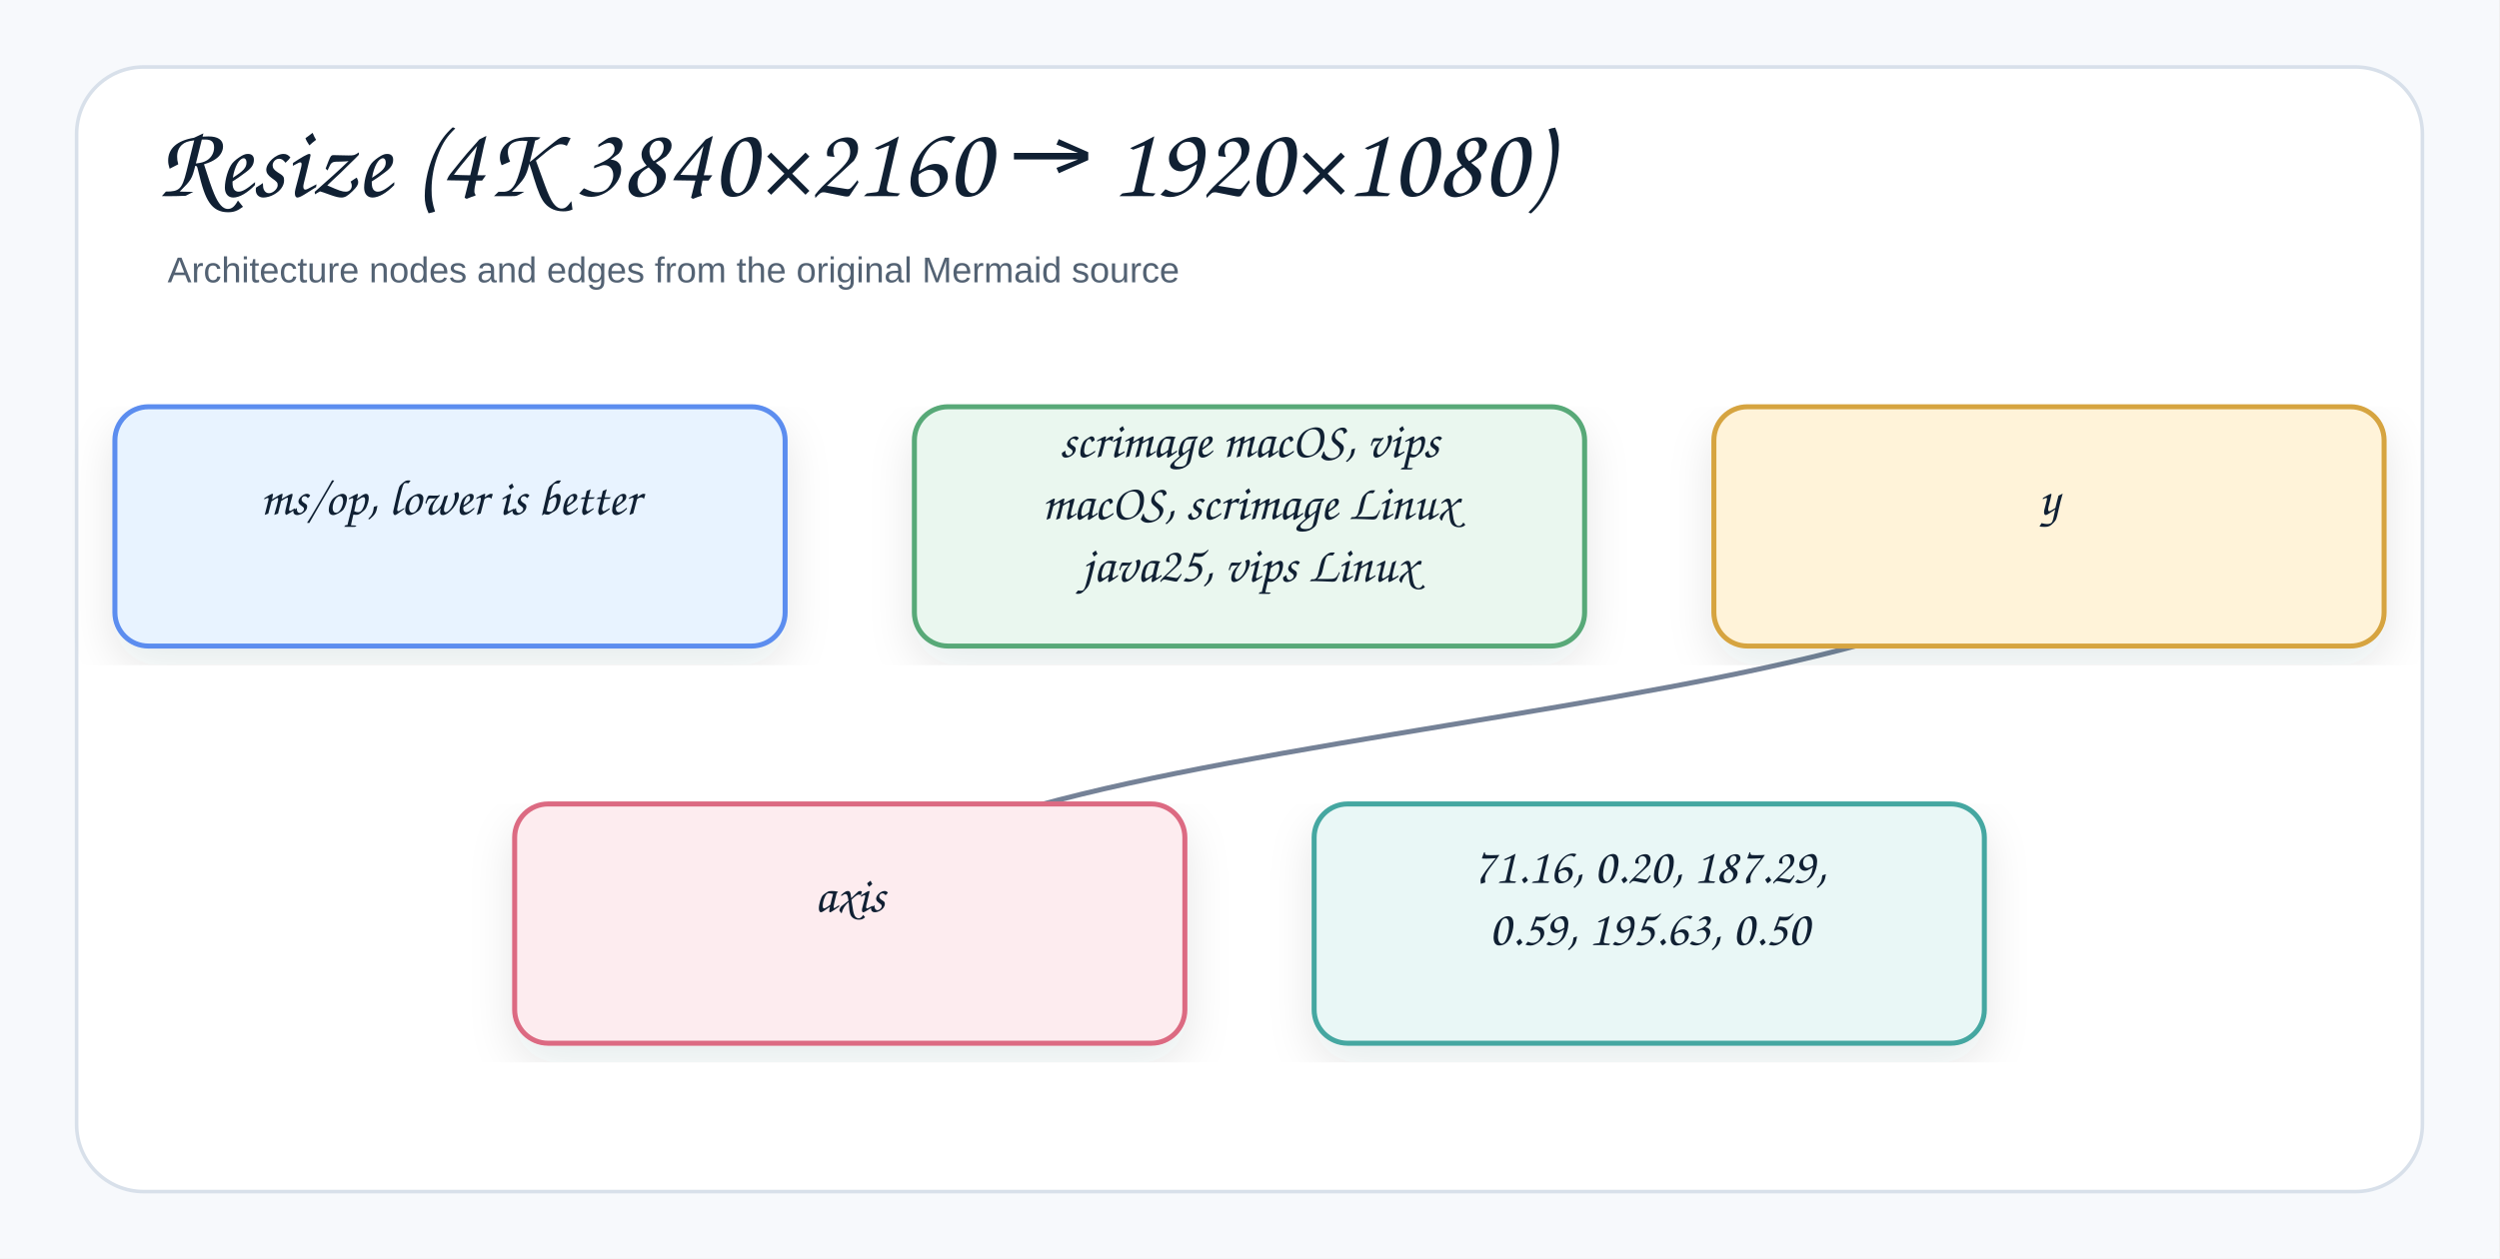
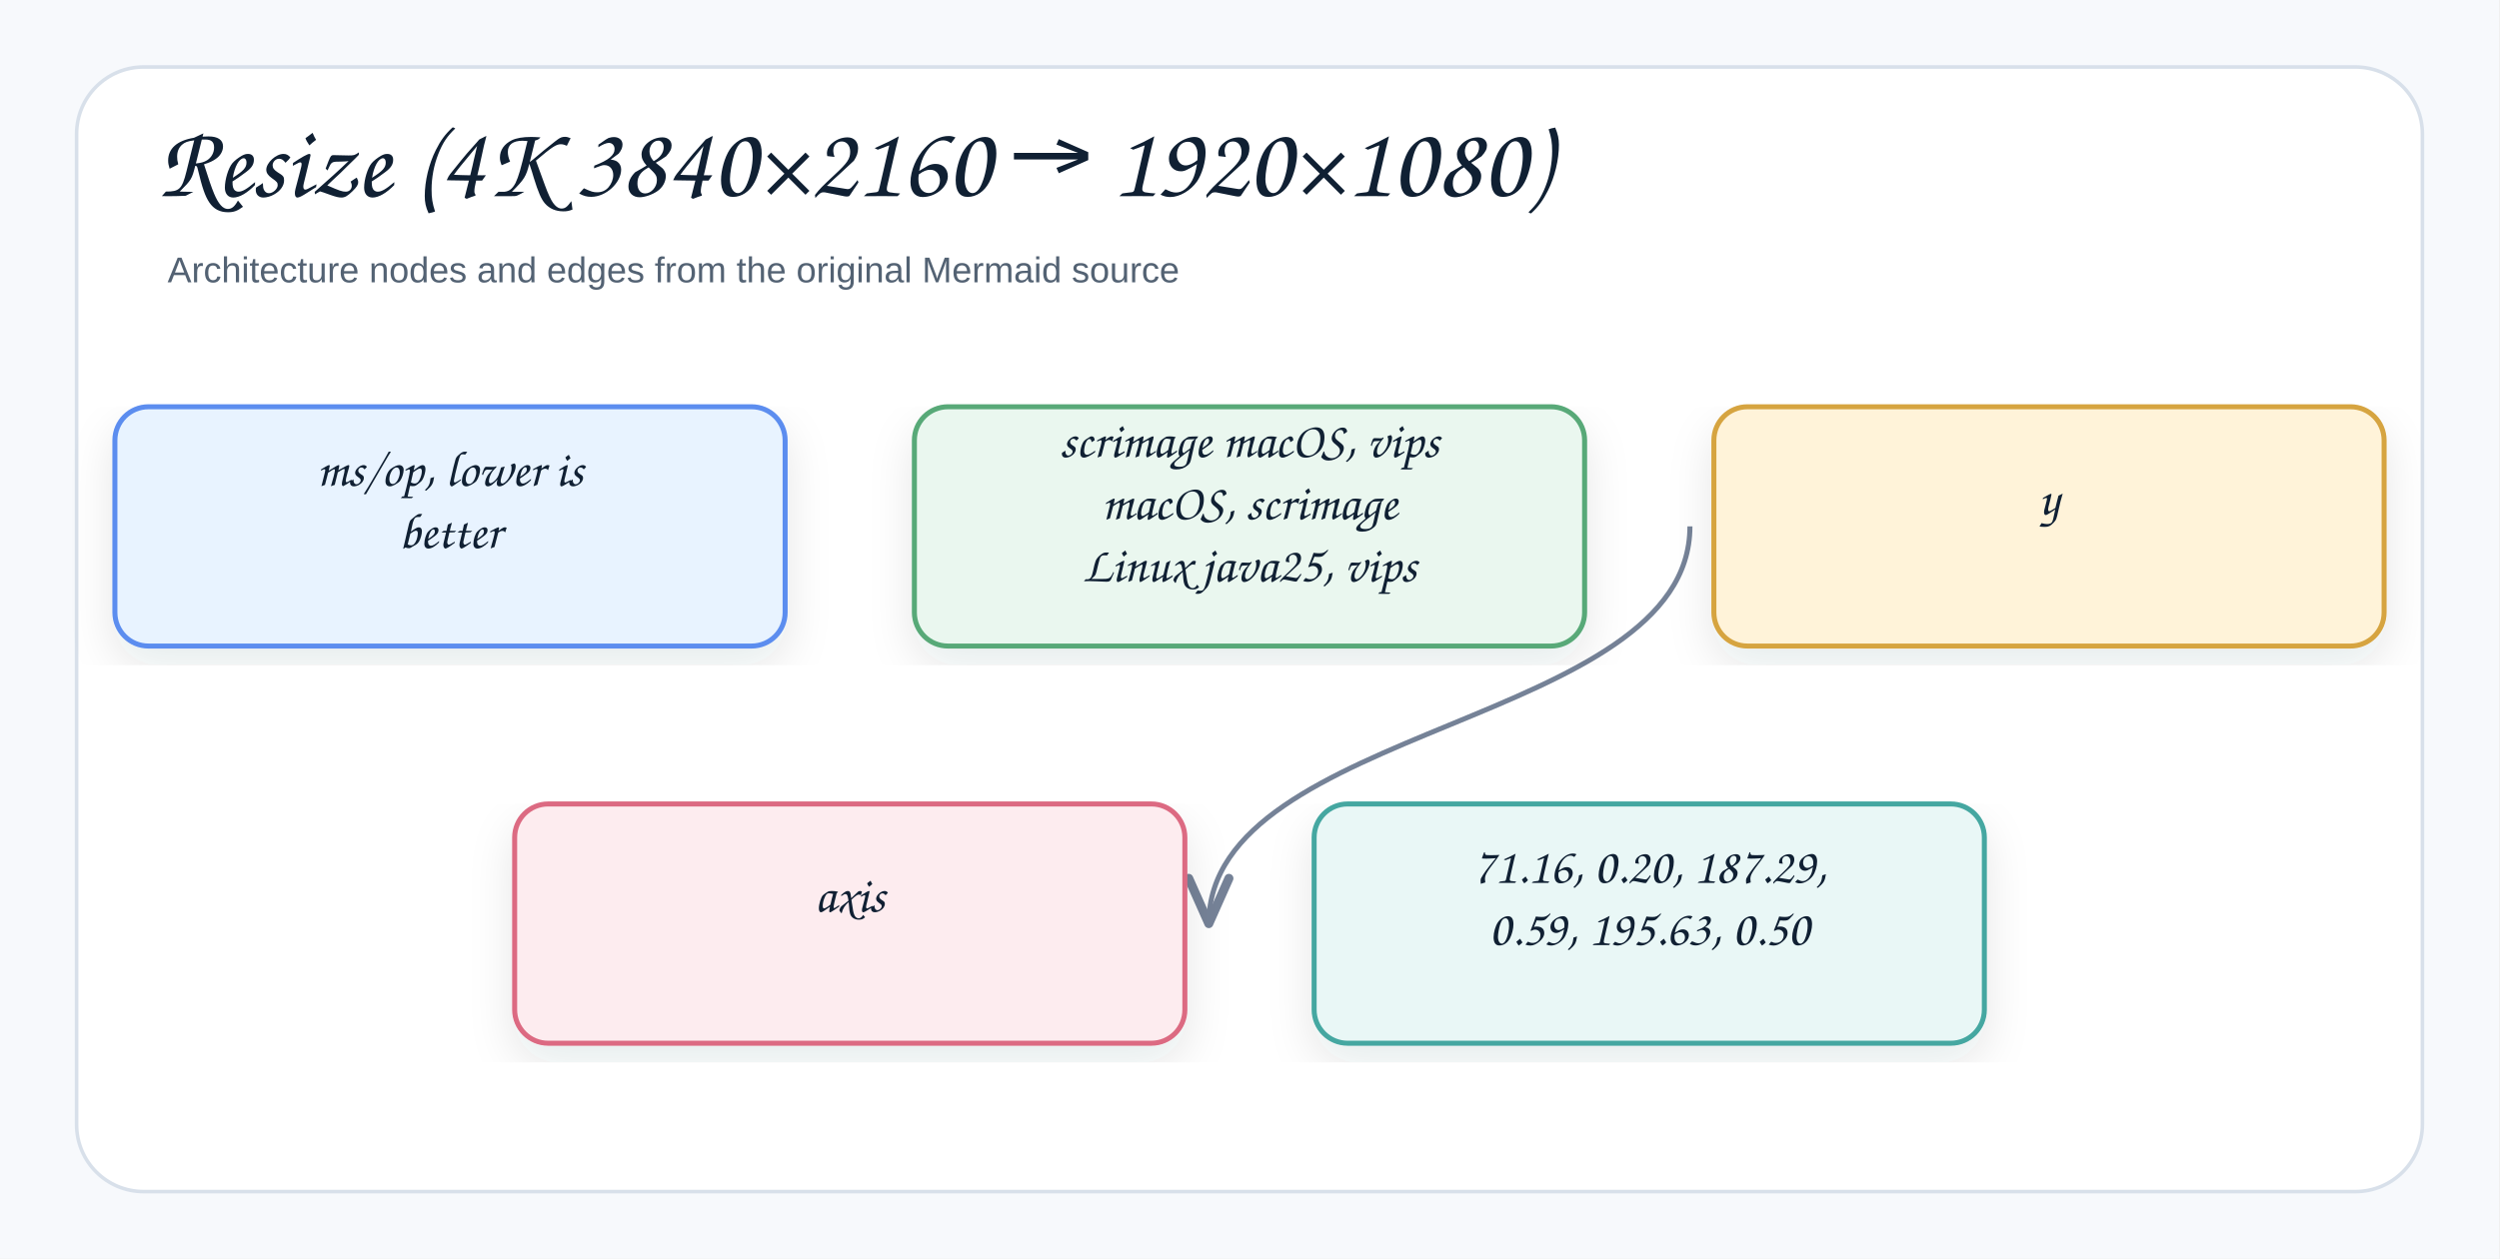
<svg xmlns="http://www.w3.org/2000/svg" width="1044" height="526" viewBox="0 0 1044 526" role="img" aria-label="Resize (4K 3840×2160 → 1920×1080)">
  <defs>
    <filter id="shadow" x="-8%" y="-8%" width="116%" height="116%">
      <feDropShadow dx="0" dy="8" stdDeviation="9" flood-color="#1f2937" flood-opacity="0.10" />
    </filter>
    <marker id="openArrow" markerWidth="12" markerHeight="10" refX="10" refY="5" orient="auto" markerUnits="strokeWidth">
      <path d="M 1 1 L 10 5 L 1 9" fill="none" stroke="#758297" stroke-width="1.8" stroke-linecap="round" stroke-linejoin="round" />
    </marker>
    <marker id="inherit" markerWidth="14" markerHeight="12" refX="12" refY="6" orient="auto" markerUnits="strokeWidth">
      <path d="M 0 1 L 12 6 L 0 11 Z" fill="#ffffff" stroke="#758297" stroke-width="1.8" />
    </marker>
    <style>
    .canvas{fill:#f7f9fc}.frame{fill:#fff;stroke:#d8e0ea;stroke-width:1.5}
    .title{font-family:"Architects Daughter","Comic Sans MS","Comic Sans",cursive;font-size:43px;font-weight:400;fill:#102033}
    .subtitle{font-family:"Comic Sans MS","Comic Sans","Comic Neue",Arial,sans-serif;font-size:15px;font-weight:400;fill:#536273}
    .label{font-family:"Architects Daughter","Comic Sans MS","Comic Sans",cursive;font-size:25px;font-weight:400;fill:#102033}
    .smallLabel{font-family:"Architects Daughter","Comic Sans MS","Comic Sans",cursive;font-size:21px;font-weight:400;fill:#102033}
    .mono{font-family:"Comic Sans MS","Comic Sans","Comic Neue",Arial,sans-serif;font-size:12px;font-weight:400;fill:#102033}
    .small{font-family:"Comic Sans MS","Comic Sans","Comic Neue",Arial,sans-serif;font-size:12px;font-weight:400;fill:#536273}
    .strong{font-family:"Comic Sans MS","Comic Sans","Comic Neue",Arial,sans-serif;font-size:13px;font-weight:400;fill:#102033}
    .card{stroke-width:2.1;filter:url(#shadow)}.compartment{stroke-width:1.5;fill:none}
    .line{stroke:#758297;stroke-width:2.1;fill:none;marker-end:url(#openArrow)}
    .plainLine{stroke:#758297;stroke-width:2.1;fill:none}
    .dashed{stroke:#758297;stroke-width:2.1;stroke-dasharray:7 6;fill:none;marker-end:url(#openArrow)}
    .inheritLine{stroke:#758297;stroke-width:2.2;fill:none;marker-end:url(#inherit)}
    .implLine{stroke:#758297;stroke-width:2.2;stroke-dasharray:8 7;fill:none;marker-end:url(#inherit)}
  </style>
  </defs>
  <rect class="canvas" width="1044" height="526" />
  <rect class="frame" x="32" y="28" width="980" height="470" rx="28" />
  <text class="title" x="66" y="82">Resize (4K 3840×2160 → 1920×1080)</text>
  <text class="subtitle" x="70" y="118">Architecture nodes and edges from the original Mermaid source</text>
-   <path class="line" d="M856 220 C856 303 355 303 355 386" />
+   <path class="line" d="M706 220 C706 303 505 303 505 386" />
  <g transform="translate(48,170)">
    <rect class="card" x="0" y="0" width="280" height="100" rx="14" fill="#E8F3FF" stroke="#5B8DEF" />
-     <text class="smallLabel" x="140" y="45" text-anchor="middle">ms/op, lower is better</text>
+     <text class="smallLabel" x="140" y="33" text-anchor="middle">ms/op, lower is</text>
+     <text class="smallLabel" x="140" y="59" text-anchor="middle">better</text>
  </g>
  <g transform="translate(382,170)">
    <rect class="card" x="0" y="0" width="280" height="100" rx="14" fill="#EAF7EF" stroke="#58A978" />
    <text class="smallLabel" x="140" y="21" text-anchor="middle">scrimage macOS, vips</text>
-     <text class="smallLabel" x="140" y="47" text-anchor="middle">macOS, scrimage Linux</text>
-     <text class="smallLabel" x="140" y="73" text-anchor="middle">java25, vips Linux</text>
+     <text class="smallLabel" x="140" y="47" text-anchor="middle">macOS, scrimage</text>
+     <text class="smallLabel" x="140" y="73" text-anchor="middle">Linux java25, vips</text>
  </g>
  <g transform="translate(716,170)">
    <rect class="card" x="0" y="0" width="280" height="100" rx="14" fill="#FFF3D9" stroke="#D6A441" />
    <text class="smallLabel" x="140" y="45" text-anchor="middle">y</text>
  </g>
  <g transform="translate(215,336)">
    <rect class="card" x="0" y="0" width="280" height="100" rx="14" fill="#FDECEF" stroke="#DC6B82" />
    <text class="smallLabel" x="140" y="45" text-anchor="middle">axis</text>
  </g>
  <g transform="translate(549,336)">
    <rect class="card" x="0" y="0" width="280" height="100" rx="14" fill="#E9F7F6" stroke="#45A7A1" />
    <text class="smallLabel" x="140" y="33" text-anchor="middle">71.16, 0.20, 187.29,</text>
    <text class="smallLabel" x="140" y="59" text-anchor="middle">0.59, 195.63, 0.50</text>
  </g>
</svg>
